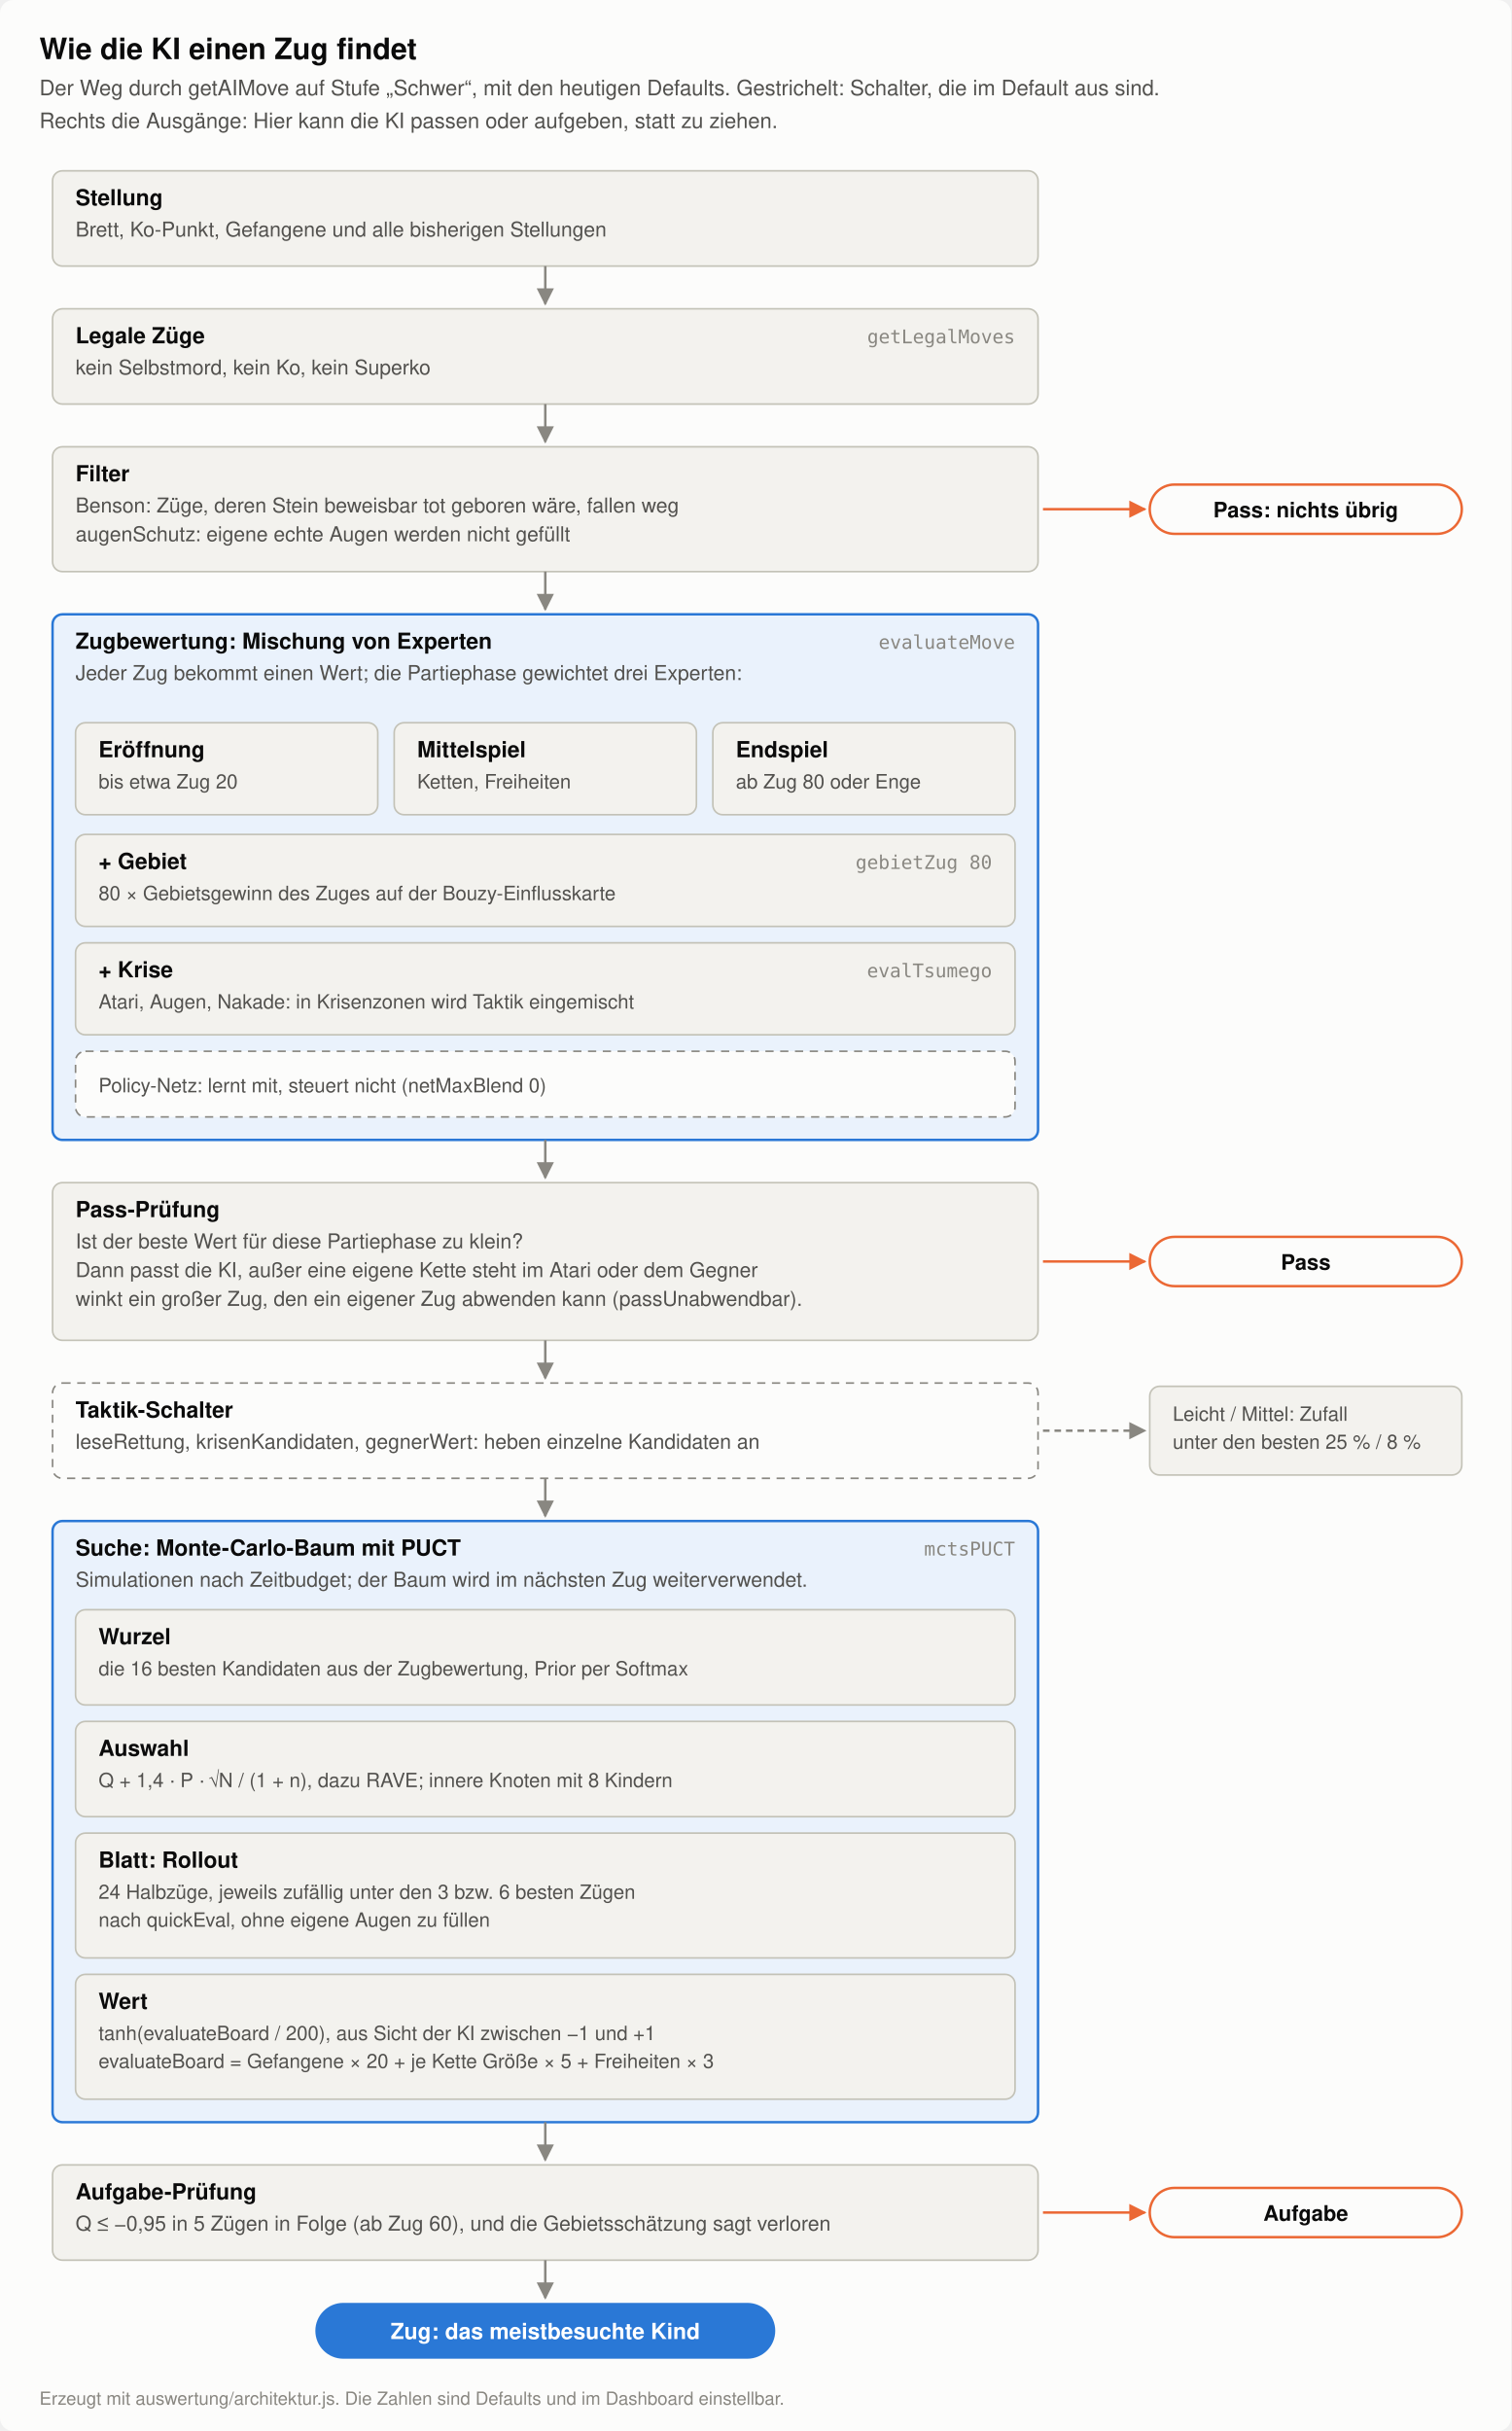
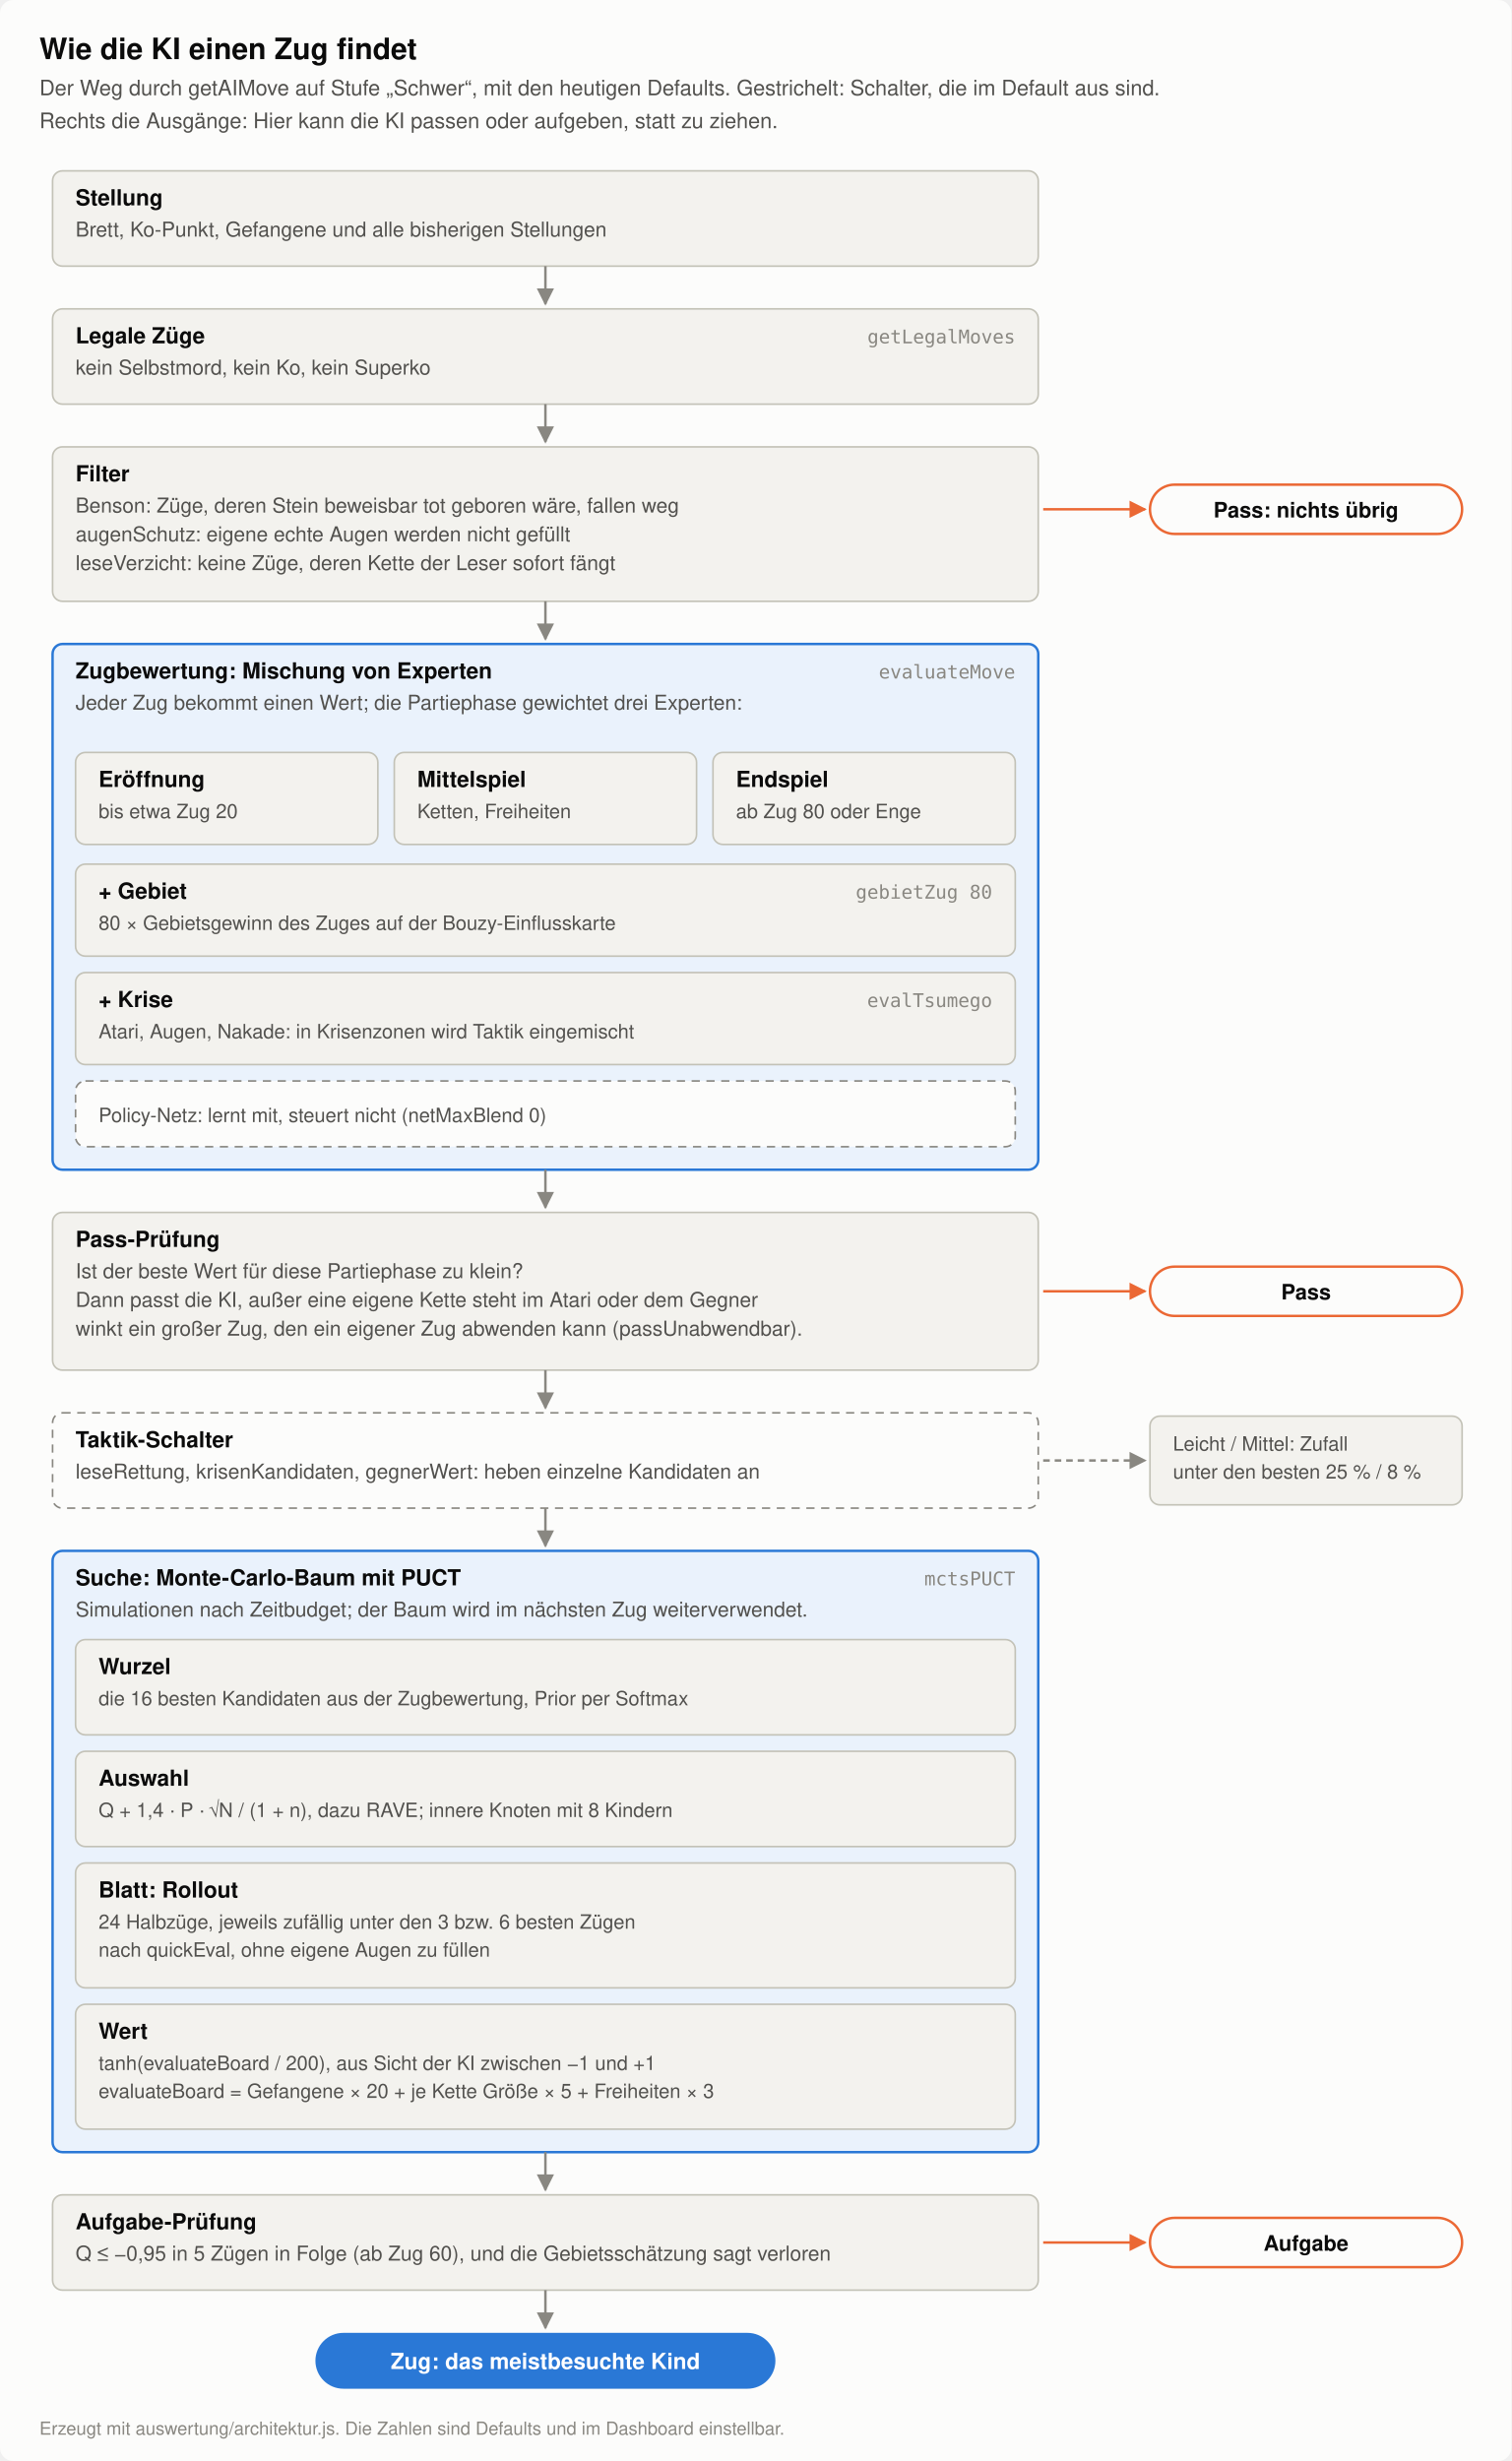
- <svg xmlns="http://www.w3.org/2000/svg" width="920" height="1480" viewBox="0 0 920 1480" font-family="system-ui, -apple-system, 'Segoe UI', Helvetica, Arial, sans-serif" role="img" aria-labelledby="titel beschr">
+ <svg xmlns="http://www.w3.org/2000/svg" width="920" height="1498" viewBox="0 0 920 1498" font-family="system-ui, -apple-system, 'Segoe UI', Helvetica, Arial, sans-serif" role="img" aria-labelledby="titel beschr">
  <defs>
    <marker id="spitze" viewBox="0 0 10 10" refX="9" refY="5" markerWidth="7" markerHeight="7" orient="auto-start-reverse">
      <path d="M0,0 L10,5 L0,10 z" fill="#898781" />
    </marker>
    <marker id="spitzeA" viewBox="0 0 10 10" refX="9" refY="5" markerWidth="7" markerHeight="7" orient="auto-start-reverse">
      <path d="M0,0 L10,5 L0,10 z" fill="#eb6834" />
    </marker>
  </defs>
-   <rect width="920" height="1480" rx="8" fill="#fcfcfb" />
+   <rect width="920" height="1498" rx="8" fill="#fcfcfb" />
  <text x="24" y="36" font-size="18" font-weight="600" fill="#0b0b0b" text-anchor="start">Wie die KI einen Zug findet</text>
  <text x="24" y="58" font-size="13" fill="#52514e" text-anchor="start">Der Weg durch getAIMove auf Stufe „Schwer“, mit den heutigen Defaults. Gestrichelt: Schalter, die im Default aus sind.</text>
  <text x="24" y="78" font-size="13" fill="#52514e" text-anchor="start">Rechts die Ausgänge: Hier kann die KI passen oder aufgeben, statt zu ziehen.</text>
  <rect x="32" y="104" width="600" height="58" rx="6" fill="#f3f2ee" stroke="#c3c2b7" stroke-width="1" />
  <text x="46" y="125" font-size="13.5" font-weight="600" fill="#0b0b0b" text-anchor="start">Stellung</text>
  <text x="46" y="144" font-size="12.5" fill="#52514e" text-anchor="start">Brett, Ko-Punkt, Gefangene und alle bisherigen Stellungen</text>
  <line x1="332" y1="162" x2="332" y2="185" stroke="#898781" stroke-width="1.5" marker-end="url(#spitze)" />
  <rect x="32" y="188" width="600" height="58" rx="6" fill="#f3f2ee" stroke="#c3c2b7" stroke-width="1" />
  <text x="46" y="209" font-size="13.5" font-weight="600" fill="#0b0b0b" text-anchor="start">Legale Züge</text>
  <text x="618" y="209" font-size="11.5" fill="#898781" text-anchor="end" font-family="ui-monospace, SFMono-Regular, Menlo, Consolas, monospace">getLegalMoves</text>
  <text x="46" y="228" font-size="12.5" fill="#52514e" text-anchor="start">kein Selbstmord, kein Ko, kein Superko</text>
  <line x1="332" y1="246" x2="332" y2="269" stroke="#898781" stroke-width="1.5" marker-end="url(#spitze)" />
-   <rect x="32" y="272" width="600" height="76" rx="6" fill="#f3f2ee" stroke="#c3c2b7" stroke-width="1" />
+   <rect x="32" y="272" width="600" height="94" rx="6" fill="#f3f2ee" stroke="#c3c2b7" stroke-width="1" />
  <text x="46" y="293" font-size="13.5" font-weight="600" fill="#0b0b0b" text-anchor="start">Filter</text>
  <text x="46" y="312" font-size="12.5" fill="#52514e" text-anchor="start">Benson: Züge, deren Stein beweisbar tot geboren wäre, fallen weg</text>
  <text x="46" y="329.5" font-size="12.5" fill="#52514e" text-anchor="start">augenSchutz: eigene echte Augen werden nicht gefüllt</text>
+   <text x="46" y="347" font-size="12.5" fill="#52514e" text-anchor="start">leseVerzicht: keine Züge, deren Kette der Leser sofort fängt</text>
  <line x1="635" y1="310" x2="697" y2="310" stroke="#eb6834" stroke-width="1.5" marker-end="url(#spitzeA)" />
  <rect x="700" y="295" width="190" height="30" rx="15" fill="#fcfcfb" stroke="#eb6834" stroke-width="1.5" />
  <text x="795" y="315" font-size="13" font-weight="600" fill="#0b0b0b" text-anchor="middle">Pass: nichts übrig</text>
-   <line x1="332" y1="348" x2="332" y2="371" stroke="#898781" stroke-width="1.5" marker-end="url(#spitze)" />
-   <rect x="32" y="374" width="600" height="320" rx="6" fill="#eaf2fc" stroke="#2a78d6" stroke-width="1.5" />
-   <text x="46" y="395" font-size="13.5" font-weight="600" fill="#0b0b0b" text-anchor="start">Zugbewertung: Mischung von Experten</text>
-   <text x="618" y="395" font-size="11.5" fill="#898781" text-anchor="end" font-family="ui-monospace, SFMono-Regular, Menlo, Consolas, monospace">evaluateMove</text>
-   <text x="46" y="414" font-size="12.5" fill="#52514e" text-anchor="start">Jeder Zug bekommt einen Wert; die Partiephase gewichtet drei Experten:</text>
-   <rect x="46" y="440" width="184" height="56" rx="6" fill="#f3f2ee" stroke="#c3c2b7" stroke-width="1" />
-   <text x="60" y="461" font-size="13.5" font-weight="600" fill="#0b0b0b" text-anchor="start">Eröffnung</text>
-   <text x="60" y="480" font-size="12" fill="#52514e" text-anchor="start">bis etwa Zug 20</text>
-   <rect x="240" y="440" width="184" height="56" rx="6" fill="#f3f2ee" stroke="#c3c2b7" stroke-width="1" />
-   <text x="254" y="461" font-size="13.5" font-weight="600" fill="#0b0b0b" text-anchor="start">Mittelspiel</text>
-   <text x="254" y="480" font-size="12" fill="#52514e" text-anchor="start">Ketten, Freiheiten</text>
-   <rect x="434" y="440" width="184" height="56" rx="6" fill="#f3f2ee" stroke="#c3c2b7" stroke-width="1" />
-   <text x="448" y="461" font-size="13.5" font-weight="600" fill="#0b0b0b" text-anchor="start">Endspiel</text>
-   <text x="448" y="480" font-size="12" fill="#52514e" text-anchor="start">ab Zug 80 oder Enge</text>
-   <rect x="46" y="508" width="572" height="56" rx="6" fill="#f3f2ee" stroke="#c3c2b7" stroke-width="1" />
-   <text x="60" y="529" font-size="13.5" font-weight="600" fill="#0b0b0b" text-anchor="start">+ Gebiet</text>
-   <text x="604" y="529" font-size="11.5" fill="#898781" text-anchor="end" font-family="ui-monospace, SFMono-Regular, Menlo, Consolas, monospace">gebietZug 80</text>
-   <text x="60" y="548" font-size="12" fill="#52514e" text-anchor="start">80 × Gebietsgewinn des Zuges auf der Bouzy-Einflusskarte</text>
-   <rect x="46" y="574" width="572" height="56" rx="6" fill="#f3f2ee" stroke="#c3c2b7" stroke-width="1" />
-   <text x="60" y="595" font-size="13.5" font-weight="600" fill="#0b0b0b" text-anchor="start">+ Krise</text>
-   <text x="604" y="595" font-size="11.5" fill="#898781" text-anchor="end" font-family="ui-monospace, SFMono-Regular, Menlo, Consolas, monospace">evalTsumego</text>
-   <text x="60" y="614" font-size="12" fill="#52514e" text-anchor="start">Atari, Augen, Nakade: in Krisenzonen wird Taktik eingemischt</text>
-   <rect x="46" y="640" width="572" height="40" rx="6" fill="#fcfcfb" stroke="#898781" stroke-width="1" stroke-dasharray="5 4" />
-   <text x="60" y="665" font-size="12" fill="#52514e" text-anchor="start">Policy-Netz: lernt mit, steuert nicht (netMaxBlend 0)</text>
-   <line x1="332" y1="694" x2="332" y2="717" stroke="#898781" stroke-width="1.5" marker-end="url(#spitze)" />
-   <rect x="32" y="720" width="600" height="96" rx="6" fill="#f3f2ee" stroke="#c3c2b7" stroke-width="1" />
-   <text x="46" y="741" font-size="13.5" font-weight="600" fill="#0b0b0b" text-anchor="start">Pass-Prüfung</text>
-   <text x="46" y="760" font-size="12.5" fill="#52514e" text-anchor="start">Ist der beste Wert für diese Partiephase zu klein?</text>
-   <text x="46" y="777.5" font-size="12.5" fill="#52514e" text-anchor="start">Dann passt die KI, außer eine eigene Kette steht im Atari oder dem Gegner</text>
-   <text x="46" y="795" font-size="12.5" fill="#52514e" text-anchor="start">winkt ein großer Zug, den ein eigener Zug abwenden kann (passUnabwendbar).</text>
-   <line x1="635" y1="768" x2="697" y2="768" stroke="#eb6834" stroke-width="1.5" marker-end="url(#spitzeA)" />
-   <rect x="700" y="753" width="190" height="30" rx="15" fill="#fcfcfb" stroke="#eb6834" stroke-width="1.5" />
-   <text x="795" y="773" font-size="13" font-weight="600" fill="#0b0b0b" text-anchor="middle">Pass</text>
-   <line x1="332" y1="816" x2="332" y2="839" stroke="#898781" stroke-width="1.5" marker-end="url(#spitze)" />
-   <rect x="32" y="842" width="600" height="58" rx="6" fill="#fcfcfb" stroke="#898781" stroke-width="1" stroke-dasharray="5 4" />
-   <text x="46" y="863" font-size="13.5" font-weight="600" fill="#0b0b0b" text-anchor="start">Taktik-Schalter</text>
-   <text x="46" y="882" font-size="12.5" fill="#52514e" text-anchor="start">leseRettung, krisenKandidaten, gegnerWert: heben einzelne Kandidaten an</text>
-   <line x1="635" y1="871" x2="697" y2="871" stroke="#898781" stroke-width="1.5" stroke-dasharray="4 3" marker-end="url(#spitze)" />
-   <rect x="700" y="844" width="190" height="54" rx="6" fill="#f3f2ee" stroke="#c3c2b7" stroke-width="1" />
-   <text x="714" y="865" font-size="12" fill="#52514e" text-anchor="start">Leicht / Mittel: Zufall</text>
-   <text x="714" y="882" font-size="12" fill="#52514e" text-anchor="start">unter den besten 25 % / 8 %</text>
-   <line x1="332" y1="900" x2="332" y2="923" stroke="#898781" stroke-width="1.5" marker-end="url(#spitze)" />
-   <rect x="32" y="926" width="600" height="366" rx="6" fill="#eaf2fc" stroke="#2a78d6" stroke-width="1.5" />
-   <text x="46" y="947" font-size="13.5" font-weight="600" fill="#0b0b0b" text-anchor="start">Suche: Monte-Carlo-Baum mit PUCT</text>
-   <text x="618" y="947" font-size="11.5" fill="#898781" text-anchor="end" font-family="ui-monospace, SFMono-Regular, Menlo, Consolas, monospace">mctsPUCT</text>
-   <text x="46" y="966" font-size="12.5" fill="#52514e" text-anchor="start">Simulationen nach Zeitbudget; der Baum wird im nächsten Zug weiterverwendet.</text>
-   <rect x="46" y="980" width="572" height="58" rx="6" fill="#f3f2ee" stroke="#c3c2b7" stroke-width="1" />
-   <text x="60" y="1001" font-size="13.5" font-weight="600" fill="#0b0b0b" text-anchor="start">Wurzel</text>
-   <text x="60" y="1020" font-size="12" fill="#52514e" text-anchor="start">die 16 besten Kandidaten aus der Zugbewertung, Prior per Softmax</text>
-   <rect x="46" y="1048" width="572" height="58" rx="6" fill="#f3f2ee" stroke="#c3c2b7" stroke-width="1" />
-   <text x="60" y="1069" font-size="13.5" font-weight="600" fill="#0b0b0b" text-anchor="start">Auswahl</text>
-   <text x="60" y="1088" font-size="12" fill="#52514e" text-anchor="start">Q + 1,4 · P · √N / (1 + n), dazu RAVE; innere Knoten mit 8 Kindern</text>
-   <rect x="46" y="1116" width="572" height="76" rx="6" fill="#f3f2ee" stroke="#c3c2b7" stroke-width="1" />
-   <text x="60" y="1137" font-size="13.5" font-weight="600" fill="#0b0b0b" text-anchor="start">Blatt: Rollout</text>
-   <text x="60" y="1156" font-size="12" fill="#52514e" text-anchor="start">24 Halbzüge, jeweils zufällig unter den 3 bzw. 6 besten Zügen</text>
-   <text x="60" y="1173" font-size="12" fill="#52514e" text-anchor="start">nach quickEval, ohne eigene Augen zu füllen</text>
-   <rect x="46" y="1202" width="572" height="76" rx="6" fill="#f3f2ee" stroke="#c3c2b7" stroke-width="1" />
-   <text x="60" y="1223" font-size="13.5" font-weight="600" fill="#0b0b0b" text-anchor="start">Wert</text>
-   <text x="60" y="1242" font-size="12" fill="#52514e" text-anchor="start">tanh(evaluateBoard / 200), aus Sicht der KI zwischen −1 und +1</text>
-   <text x="60" y="1259" font-size="12" fill="#52514e" text-anchor="start">evaluateBoard = Gefangene × 20 + je Kette Größe × 5 + Freiheiten × 3</text>
-   <line x1="332" y1="1292" x2="332" y2="1315" stroke="#898781" stroke-width="1.5" marker-end="url(#spitze)" />
-   <rect x="32" y="1318" width="600" height="58" rx="6" fill="#f3f2ee" stroke="#c3c2b7" stroke-width="1" />
-   <text x="46" y="1339" font-size="13.5" font-weight="600" fill="#0b0b0b" text-anchor="start">Aufgabe-Prüfung</text>
-   <text x="46" y="1358" font-size="12.5" fill="#52514e" text-anchor="start">Q ≤ −0,95 in 5 Zügen in Folge (ab Zug 60), und die Gebietsschätzung sagt verloren</text>
-   <line x1="635" y1="1347" x2="697" y2="1347" stroke="#eb6834" stroke-width="1.5" marker-end="url(#spitzeA)" />
-   <rect x="700" y="1332" width="190" height="30" rx="15" fill="#fcfcfb" stroke="#eb6834" stroke-width="1.5" />
-   <text x="795" y="1352" font-size="13" font-weight="600" fill="#0b0b0b" text-anchor="middle">Aufgabe</text>
-   <line x1="332" y1="1376" x2="332" y2="1399" stroke="#898781" stroke-width="1.5" marker-end="url(#spitze)" />
-   <rect x="192" y="1402" width="280" height="34" rx="17" fill="#2a78d6" />
-   <text x="332" y="1424" font-size="13.5" font-weight="600" fill="#ffffff" text-anchor="middle">Zug: das meistbesuchte Kind</text>
-   <text x="24" y="1464" font-size="11" fill="#898781" text-anchor="start">Erzeugt mit auswertung/architektur.js. Die Zahlen sind Defaults und im Dashboard einstellbar.</text>
+   <line x1="332" y1="366" x2="332" y2="389" stroke="#898781" stroke-width="1.5" marker-end="url(#spitze)" />
+   <rect x="32" y="392" width="600" height="320" rx="6" fill="#eaf2fc" stroke="#2a78d6" stroke-width="1.5" />
+   <text x="46" y="413" font-size="13.5" font-weight="600" fill="#0b0b0b" text-anchor="start">Zugbewertung: Mischung von Experten</text>
+   <text x="618" y="413" font-size="11.5" fill="#898781" text-anchor="end" font-family="ui-monospace, SFMono-Regular, Menlo, Consolas, monospace">evaluateMove</text>
+   <text x="46" y="432" font-size="12.5" fill="#52514e" text-anchor="start">Jeder Zug bekommt einen Wert; die Partiephase gewichtet drei Experten:</text>
+   <rect x="46" y="458" width="184" height="56" rx="6" fill="#f3f2ee" stroke="#c3c2b7" stroke-width="1" />
+   <text x="60" y="479" font-size="13.5" font-weight="600" fill="#0b0b0b" text-anchor="start">Eröffnung</text>
+   <text x="60" y="498" font-size="12" fill="#52514e" text-anchor="start">bis etwa Zug 20</text>
+   <rect x="240" y="458" width="184" height="56" rx="6" fill="#f3f2ee" stroke="#c3c2b7" stroke-width="1" />
+   <text x="254" y="479" font-size="13.5" font-weight="600" fill="#0b0b0b" text-anchor="start">Mittelspiel</text>
+   <text x="254" y="498" font-size="12" fill="#52514e" text-anchor="start">Ketten, Freiheiten</text>
+   <rect x="434" y="458" width="184" height="56" rx="6" fill="#f3f2ee" stroke="#c3c2b7" stroke-width="1" />
+   <text x="448" y="479" font-size="13.5" font-weight="600" fill="#0b0b0b" text-anchor="start">Endspiel</text>
+   <text x="448" y="498" font-size="12" fill="#52514e" text-anchor="start">ab Zug 80 oder Enge</text>
+   <rect x="46" y="526" width="572" height="56" rx="6" fill="#f3f2ee" stroke="#c3c2b7" stroke-width="1" />
+   <text x="60" y="547" font-size="13.5" font-weight="600" fill="#0b0b0b" text-anchor="start">+ Gebiet</text>
+   <text x="604" y="547" font-size="11.5" fill="#898781" text-anchor="end" font-family="ui-monospace, SFMono-Regular, Menlo, Consolas, monospace">gebietZug 80</text>
+   <text x="60" y="566" font-size="12" fill="#52514e" text-anchor="start">80 × Gebietsgewinn des Zuges auf der Bouzy-Einflusskarte</text>
+   <rect x="46" y="592" width="572" height="56" rx="6" fill="#f3f2ee" stroke="#c3c2b7" stroke-width="1" />
+   <text x="60" y="613" font-size="13.5" font-weight="600" fill="#0b0b0b" text-anchor="start">+ Krise</text>
+   <text x="604" y="613" font-size="11.5" fill="#898781" text-anchor="end" font-family="ui-monospace, SFMono-Regular, Menlo, Consolas, monospace">evalTsumego</text>
+   <text x="60" y="632" font-size="12" fill="#52514e" text-anchor="start">Atari, Augen, Nakade: in Krisenzonen wird Taktik eingemischt</text>
+   <rect x="46" y="658" width="572" height="40" rx="6" fill="#fcfcfb" stroke="#898781" stroke-width="1" stroke-dasharray="5 4" />
+   <text x="60" y="683" font-size="12" fill="#52514e" text-anchor="start">Policy-Netz: lernt mit, steuert nicht (netMaxBlend 0)</text>
+   <line x1="332" y1="712" x2="332" y2="735" stroke="#898781" stroke-width="1.5" marker-end="url(#spitze)" />
+   <rect x="32" y="738" width="600" height="96" rx="6" fill="#f3f2ee" stroke="#c3c2b7" stroke-width="1" />
+   <text x="46" y="759" font-size="13.5" font-weight="600" fill="#0b0b0b" text-anchor="start">Pass-Prüfung</text>
+   <text x="46" y="778" font-size="12.5" fill="#52514e" text-anchor="start">Ist der beste Wert für diese Partiephase zu klein?</text>
+   <text x="46" y="795.5" font-size="12.5" fill="#52514e" text-anchor="start">Dann passt die KI, außer eine eigene Kette steht im Atari oder dem Gegner</text>
+   <text x="46" y="813" font-size="12.5" fill="#52514e" text-anchor="start">winkt ein großer Zug, den ein eigener Zug abwenden kann (passUnabwendbar).</text>
+   <line x1="635" y1="786" x2="697" y2="786" stroke="#eb6834" stroke-width="1.5" marker-end="url(#spitzeA)" />
+   <rect x="700" y="771" width="190" height="30" rx="15" fill="#fcfcfb" stroke="#eb6834" stroke-width="1.5" />
+   <text x="795" y="791" font-size="13" font-weight="600" fill="#0b0b0b" text-anchor="middle">Pass</text>
+   <line x1="332" y1="834" x2="332" y2="857" stroke="#898781" stroke-width="1.5" marker-end="url(#spitze)" />
+   <rect x="32" y="860" width="600" height="58" rx="6" fill="#fcfcfb" stroke="#898781" stroke-width="1" stroke-dasharray="5 4" />
+   <text x="46" y="881" font-size="13.5" font-weight="600" fill="#0b0b0b" text-anchor="start">Taktik-Schalter</text>
+   <text x="46" y="900" font-size="12.5" fill="#52514e" text-anchor="start">leseRettung, krisenKandidaten, gegnerWert: heben einzelne Kandidaten an</text>
+   <line x1="635" y1="889" x2="697" y2="889" stroke="#898781" stroke-width="1.5" stroke-dasharray="4 3" marker-end="url(#spitze)" />
+   <rect x="700" y="862" width="190" height="54" rx="6" fill="#f3f2ee" stroke="#c3c2b7" stroke-width="1" />
+   <text x="714" y="883" font-size="12" fill="#52514e" text-anchor="start">Leicht / Mittel: Zufall</text>
+   <text x="714" y="900" font-size="12" fill="#52514e" text-anchor="start">unter den besten 25 % / 8 %</text>
+   <line x1="332" y1="918" x2="332" y2="941" stroke="#898781" stroke-width="1.5" marker-end="url(#spitze)" />
+   <rect x="32" y="944" width="600" height="366" rx="6" fill="#eaf2fc" stroke="#2a78d6" stroke-width="1.5" />
+   <text x="46" y="965" font-size="13.5" font-weight="600" fill="#0b0b0b" text-anchor="start">Suche: Monte-Carlo-Baum mit PUCT</text>
+   <text x="618" y="965" font-size="11.5" fill="#898781" text-anchor="end" font-family="ui-monospace, SFMono-Regular, Menlo, Consolas, monospace">mctsPUCT</text>
+   <text x="46" y="984" font-size="12.5" fill="#52514e" text-anchor="start">Simulationen nach Zeitbudget; der Baum wird im nächsten Zug weiterverwendet.</text>
+   <rect x="46" y="998" width="572" height="58" rx="6" fill="#f3f2ee" stroke="#c3c2b7" stroke-width="1" />
+   <text x="60" y="1019" font-size="13.5" font-weight="600" fill="#0b0b0b" text-anchor="start">Wurzel</text>
+   <text x="60" y="1038" font-size="12" fill="#52514e" text-anchor="start">die 16 besten Kandidaten aus der Zugbewertung, Prior per Softmax</text>
+   <rect x="46" y="1066" width="572" height="58" rx="6" fill="#f3f2ee" stroke="#c3c2b7" stroke-width="1" />
+   <text x="60" y="1087" font-size="13.5" font-weight="600" fill="#0b0b0b" text-anchor="start">Auswahl</text>
+   <text x="60" y="1106" font-size="12" fill="#52514e" text-anchor="start">Q + 1,4 · P · √N / (1 + n), dazu RAVE; innere Knoten mit 8 Kindern</text>
+   <rect x="46" y="1134" width="572" height="76" rx="6" fill="#f3f2ee" stroke="#c3c2b7" stroke-width="1" />
+   <text x="60" y="1155" font-size="13.5" font-weight="600" fill="#0b0b0b" text-anchor="start">Blatt: Rollout</text>
+   <text x="60" y="1174" font-size="12" fill="#52514e" text-anchor="start">24 Halbzüge, jeweils zufällig unter den 3 bzw. 6 besten Zügen</text>
+   <text x="60" y="1191" font-size="12" fill="#52514e" text-anchor="start">nach quickEval, ohne eigene Augen zu füllen</text>
+   <rect x="46" y="1220" width="572" height="76" rx="6" fill="#f3f2ee" stroke="#c3c2b7" stroke-width="1" />
+   <text x="60" y="1241" font-size="13.5" font-weight="600" fill="#0b0b0b" text-anchor="start">Wert</text>
+   <text x="60" y="1260" font-size="12" fill="#52514e" text-anchor="start">tanh(evaluateBoard / 200), aus Sicht der KI zwischen −1 und +1</text>
+   <text x="60" y="1277" font-size="12" fill="#52514e" text-anchor="start">evaluateBoard = Gefangene × 20 + je Kette Größe × 5 + Freiheiten × 3</text>
+   <line x1="332" y1="1310" x2="332" y2="1333" stroke="#898781" stroke-width="1.5" marker-end="url(#spitze)" />
+   <rect x="32" y="1336" width="600" height="58" rx="6" fill="#f3f2ee" stroke="#c3c2b7" stroke-width="1" />
+   <text x="46" y="1357" font-size="13.5" font-weight="600" fill="#0b0b0b" text-anchor="start">Aufgabe-Prüfung</text>
+   <text x="46" y="1376" font-size="12.5" fill="#52514e" text-anchor="start">Q ≤ −0,95 in 5 Zügen in Folge (ab Zug 60), und die Gebietsschätzung sagt verloren</text>
+   <line x1="635" y1="1365" x2="697" y2="1365" stroke="#eb6834" stroke-width="1.5" marker-end="url(#spitzeA)" />
+   <rect x="700" y="1350" width="190" height="30" rx="15" fill="#fcfcfb" stroke="#eb6834" stroke-width="1.5" />
+   <text x="795" y="1370" font-size="13" font-weight="600" fill="#0b0b0b" text-anchor="middle">Aufgabe</text>
+   <line x1="332" y1="1394" x2="332" y2="1417" stroke="#898781" stroke-width="1.5" marker-end="url(#spitze)" />
+   <rect x="192" y="1420" width="280" height="34" rx="17" fill="#2a78d6" />
+   <text x="332" y="1442" font-size="13.5" font-weight="600" fill="#ffffff" text-anchor="middle">Zug: das meistbesuchte Kind</text>
+   <text x="24" y="1482" font-size="11" fill="#898781" text-anchor="start">Erzeugt mit auswertung/architektur.js. Die Zahlen sind Defaults und im Dashboard einstellbar.</text>
</svg>
